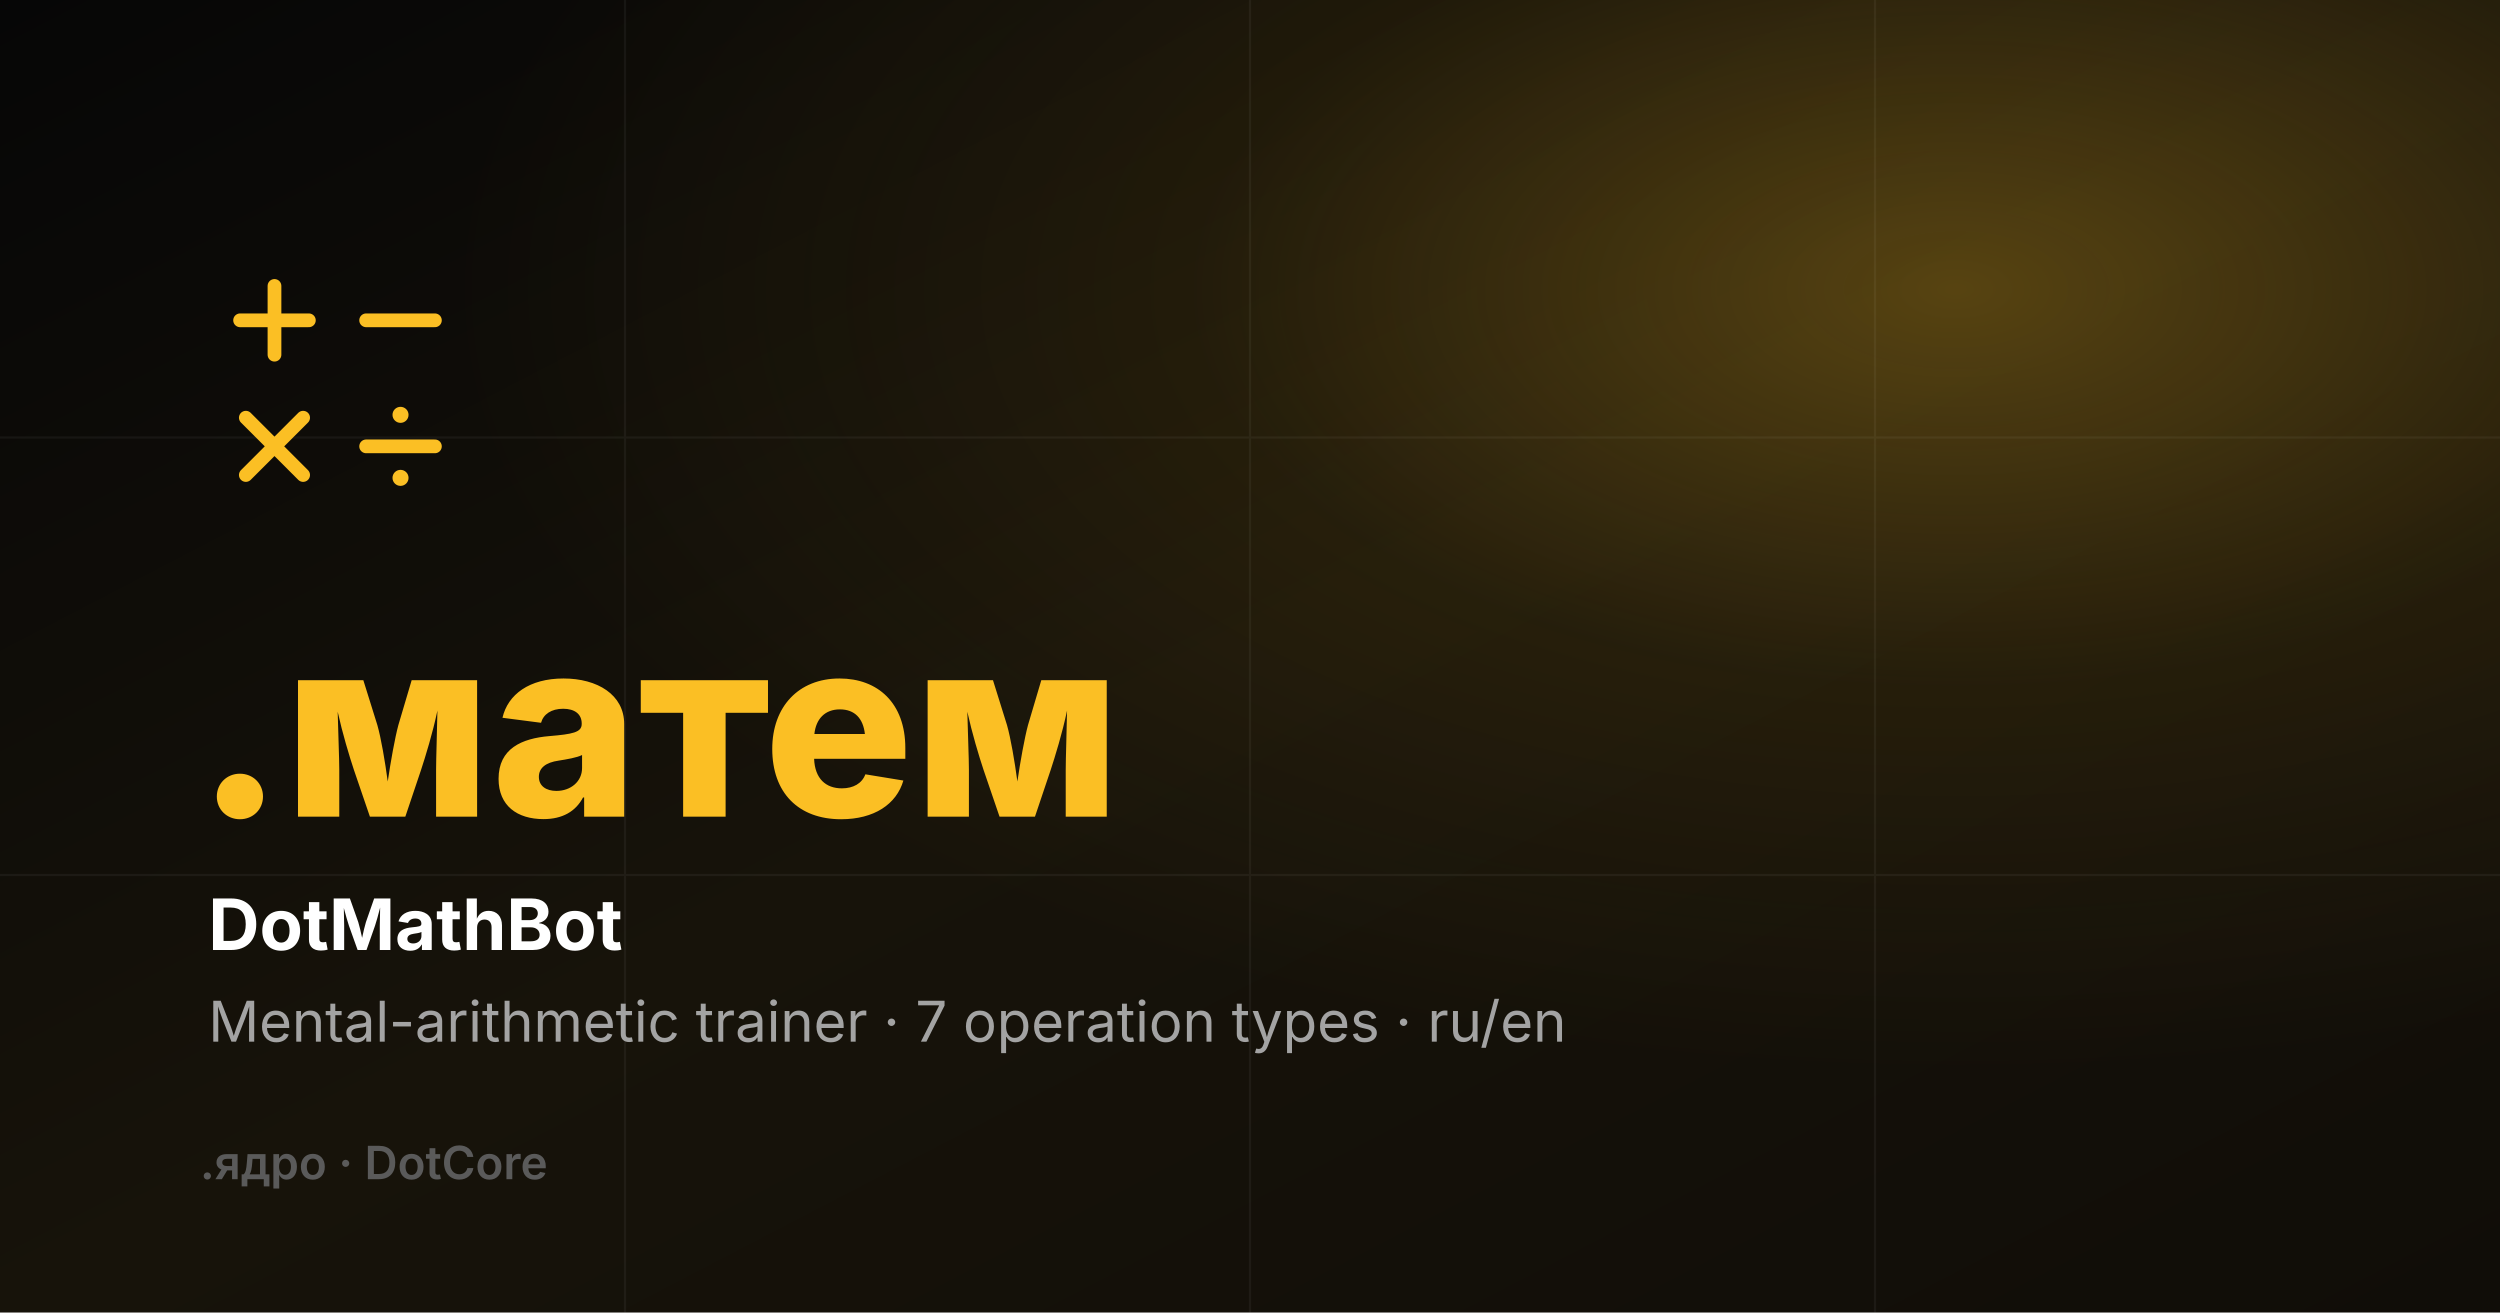
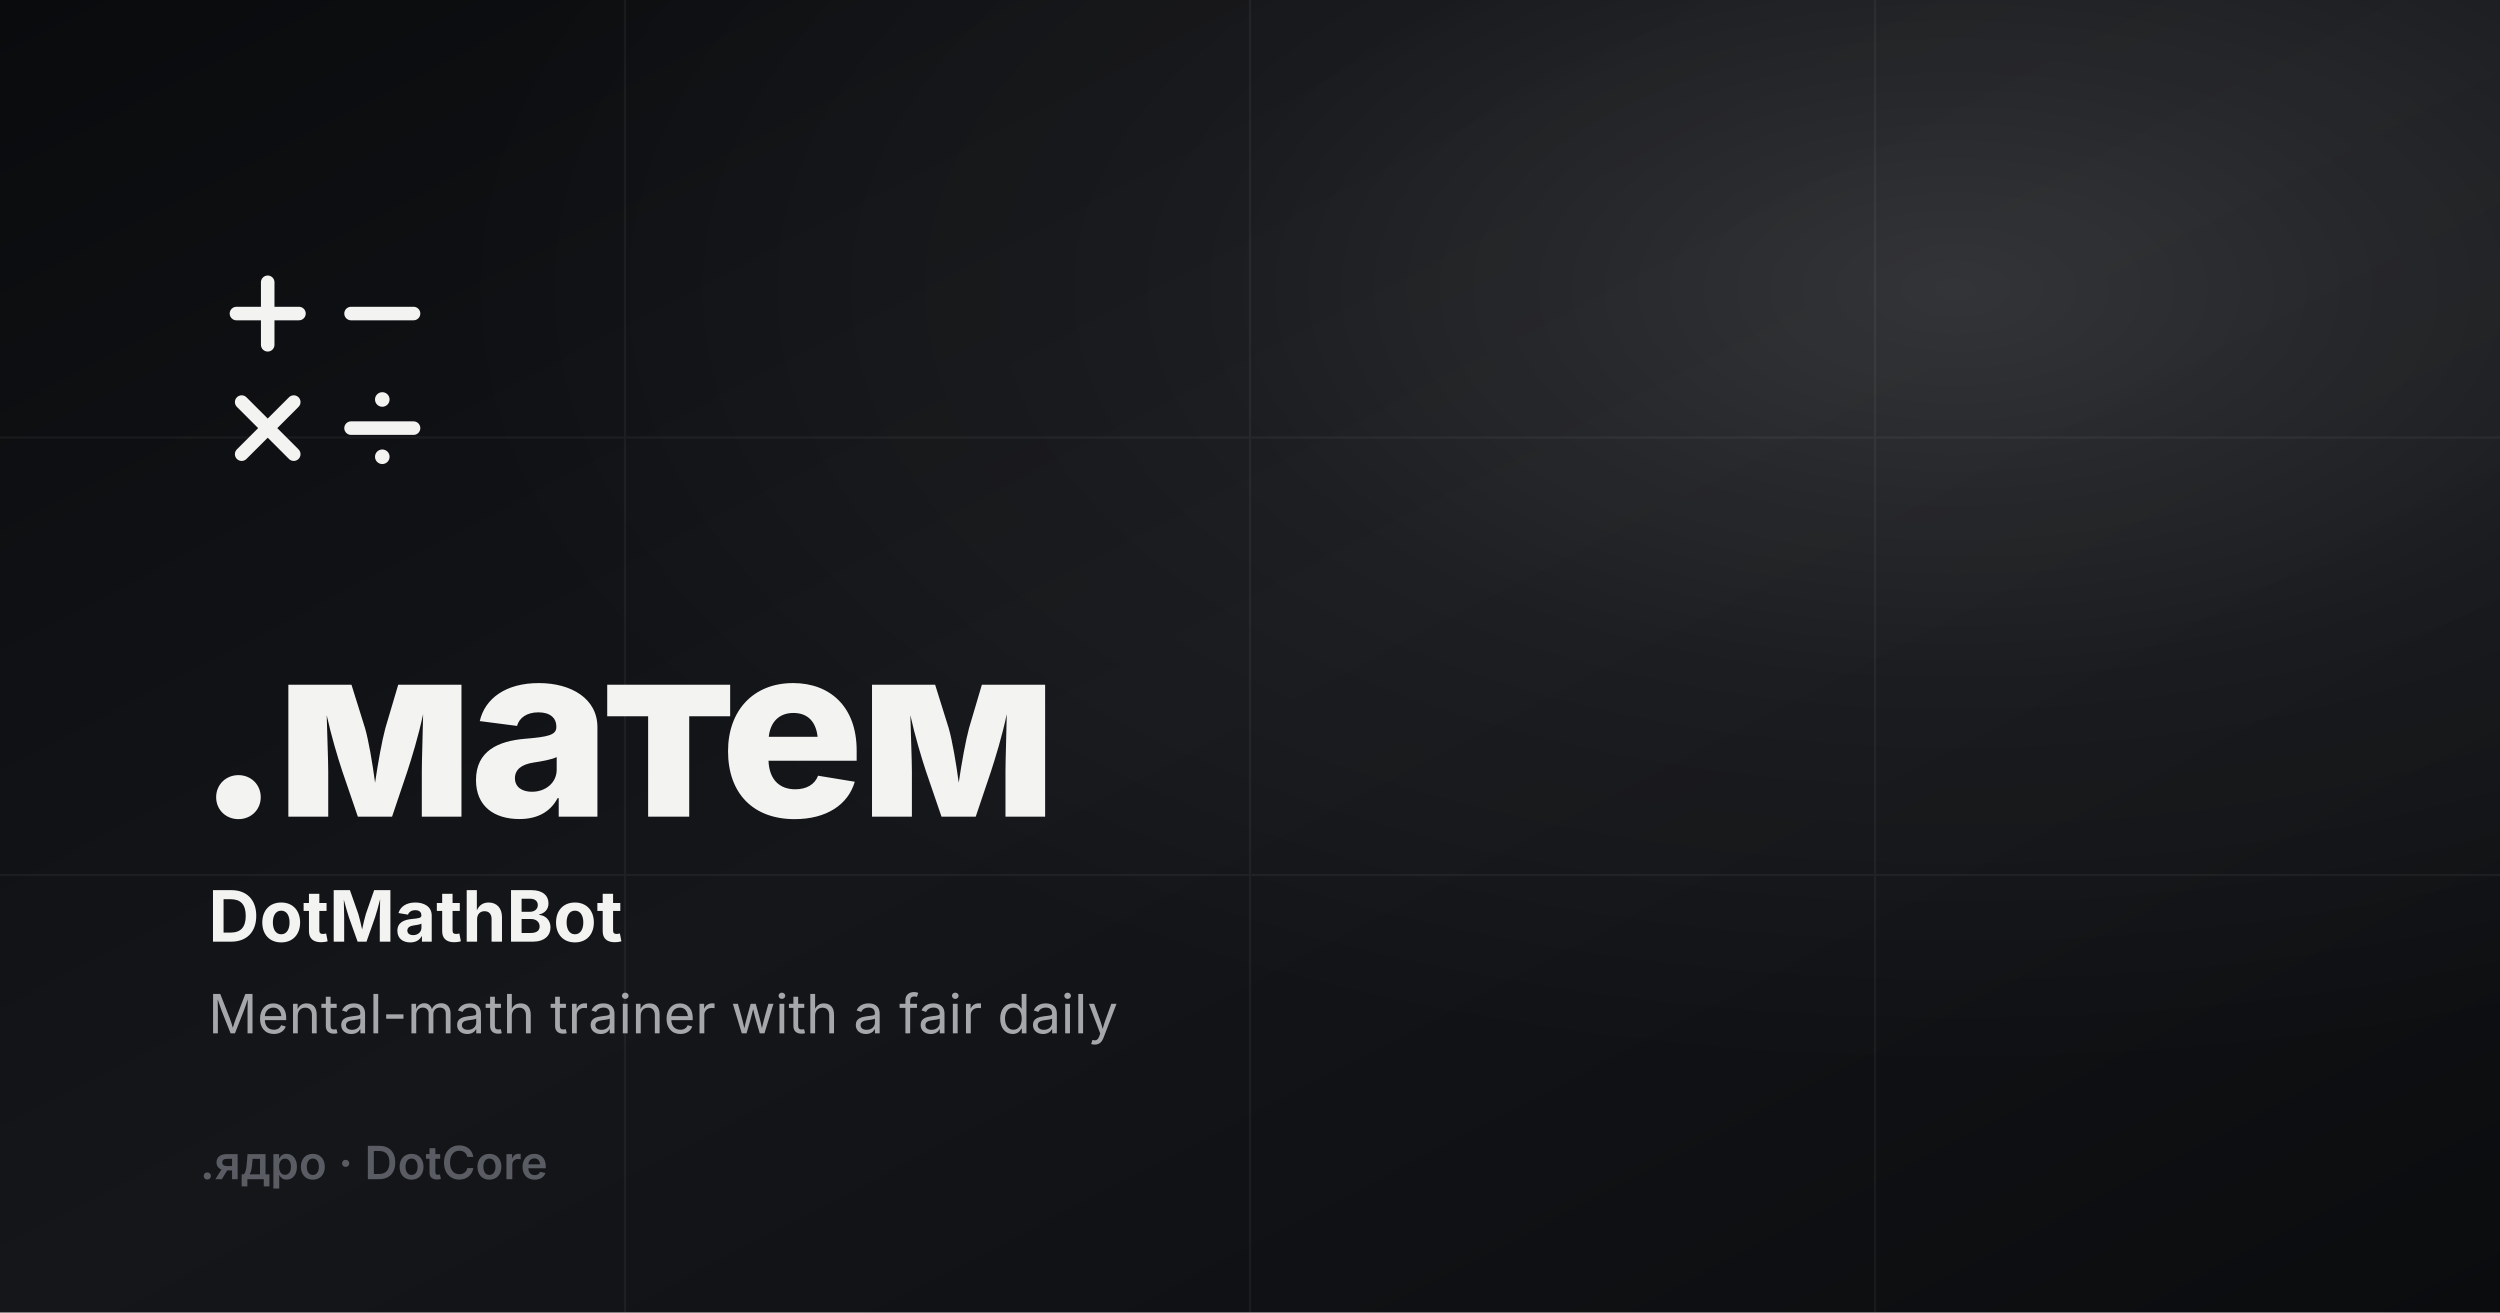
<svg xmlns="http://www.w3.org/2000/svg" width="1200" height="630" viewBox="0 0 1200 630" role="img" aria-labelledby="t d">
  <defs>
    <linearGradient id="bg" x1="0" y1="0" x2="1" y2="1">
-       <stop offset="0" stop-color="#060606" />
-       <stop offset="0.5" stop-color="#17130a" />
-       <stop offset="1" stop-color="#100d08" />
+       <stop offset="0" stop-color="#0a0b0d" />
+       <stop offset="0.5" stop-color="#14161a" />
+       <stop offset="1" stop-color="#0b0c0e" />
    </linearGradient>
    <radialGradient id="glow" cx="78%" cy="22%" r="60%">
-       <stop offset="0" stop-color="#fbbf24" stop-opacity="0.28" />
-       <stop offset="0.5" stop-color="#fbbf24" stop-opacity="0.07" />
-       <stop offset="1" stop-color="#fbbf24" stop-opacity="0" />
+       <stop offset="0" stop-color="#ffffff" stop-opacity="0.13" />
+       <stop offset="0.5" stop-color="#ffffff" stop-opacity="0.04" />
+       <stop offset="1" stop-color="#ffffff" stop-opacity="0" />
    </radialGradient>
  </defs>
  <rect width="1200" height="630" fill="url(#bg)" />
  <rect width="1200" height="630" fill="url(#glow)" />
  <g opacity="0.05" stroke="#ffffff" stroke-width="1">
    <path d="M0 210 H1200 M0 420 H1200 M300 0 V630 M600 0 V630 M900 0 V630" />
  </g>
-   <svg x="96" y="118" width="132" height="132" viewBox="0 0 48 48" fill="none" stroke="#fbbf24" stroke-width="2.4" stroke-linecap="round" stroke-linejoin="round">
-     <path d="M13 7 V19 M7 13 H19" />
-     <path d="M29 13 H41" />
-     <path d="M8 30 L18 40 M18 30 L8 40" />
-     <path d="M29 35 H41" />
-     <circle cx="35" cy="29.5" r="1.4" fill="#fbbf24" stroke="none" />
-     <circle cx="35" cy="40.5" r="1.4" fill="#fbbf24" stroke="none" />
+   <svg x="96" y="118" width="120" height="120" viewBox="0 0 48 48">
+     <g fill="none" stroke="#f3f3f1" stroke-width="2.6" stroke-linecap="round" stroke-linejoin="round">
+       <path d="M13 7 V19 M7 13 H19" />
+       <path d="M29 13 H41" />
+       <path d="M8 30 L18 40 M18 30 L8 40" />
+       <path d="M29 35 H41" />
+       <circle cx="35" cy="29.5" r="1.4" fill="#f3f3f1" stroke="none" />
+       <circle cx="35" cy="40.5" r="1.4" fill="#f3f3f1" stroke="none" />
+     </g>
  </svg>
-   <text x="94" y="392" font-family="Inter, Arial, sans-serif" font-size="120" font-weight="800" fill="#fbbf24">.матем</text>
-   <text x="100" y="456" font-family="Inter, Arial, sans-serif" font-size="34" font-weight="700" fill="#ffffff">DotMathBot</text>
-   <text x="100" y="500" font-family="Inter, Arial, sans-serif" font-size="27" fill="#a3a3a3">Mental-arithmetic trainer · 7 operation types · ru/en</text>
-   <text x="96" y="566" font-family="Inter, Arial, sans-serif" font-size="22" font-weight="600" fill="#5a5a5a">.ядро · DotCore</text>
+   <text x="94" y="392" font-family="Inter, Arial, sans-serif" font-size="116" font-weight="800" fill="#f3f3f1" letter-spacing="-3">.матем</text>
+   <text x="100" y="452" font-family="Inter, Arial, sans-serif" font-size="34" font-weight="700" fill="#f3f3f1">DotMathBot</text>
+   <text x="100" y="496" font-family="Inter, Arial, sans-serif" font-size="26" fill="#a6a7ab">Mental-math trainer with a fair daily</text>
+   <text x="96" y="566" font-family="Inter, Arial, sans-serif" font-size="22" font-weight="600" fill="#5a5c63">.ядро · DotCore</text>
</svg>
